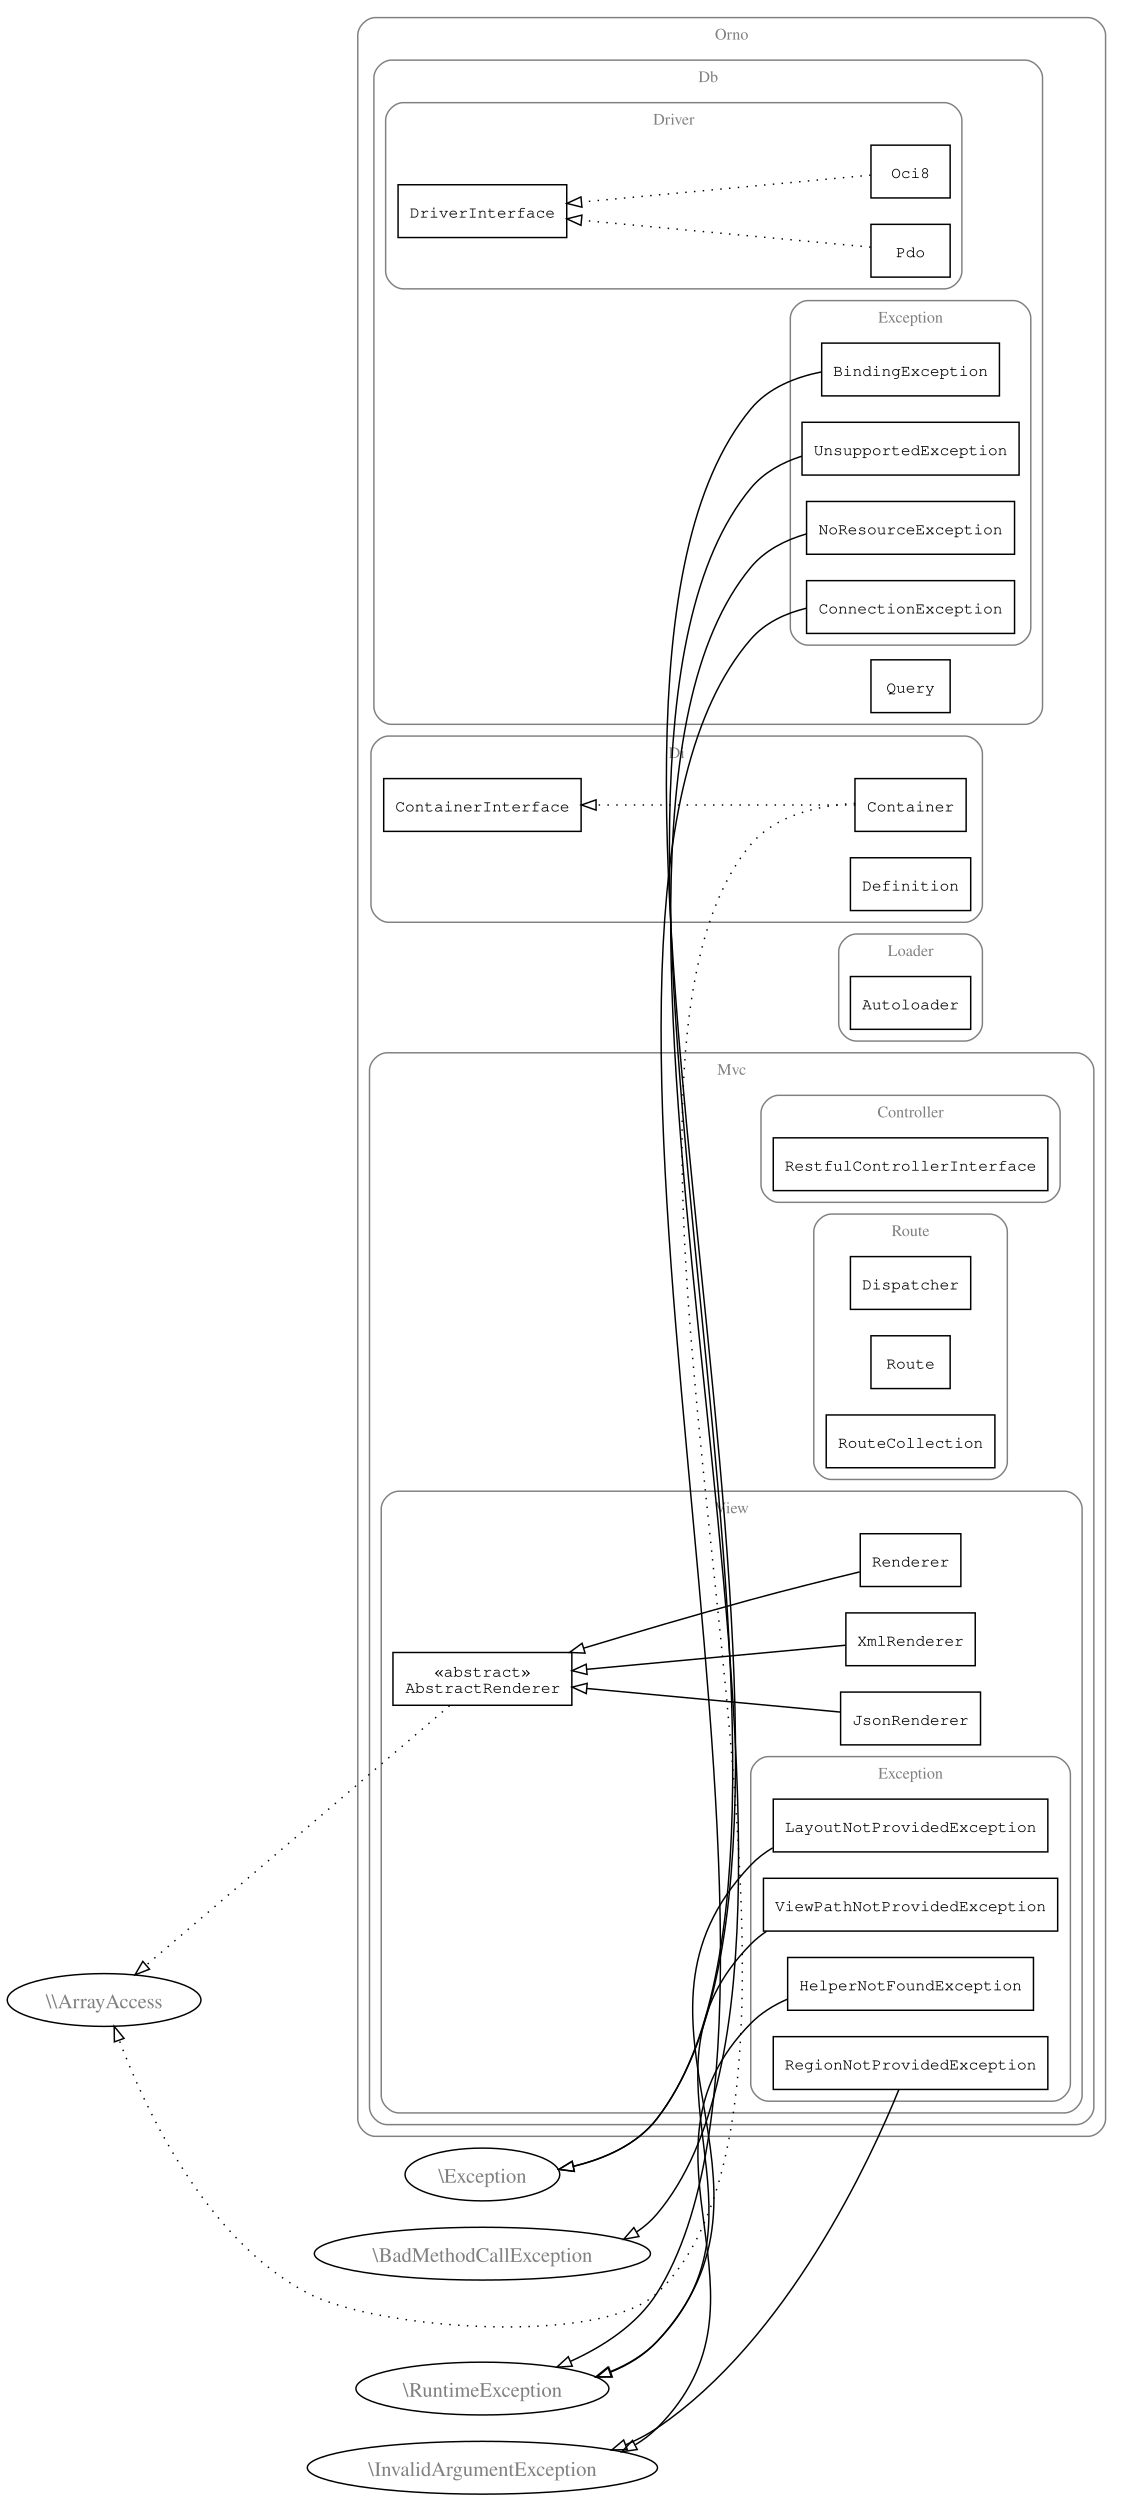
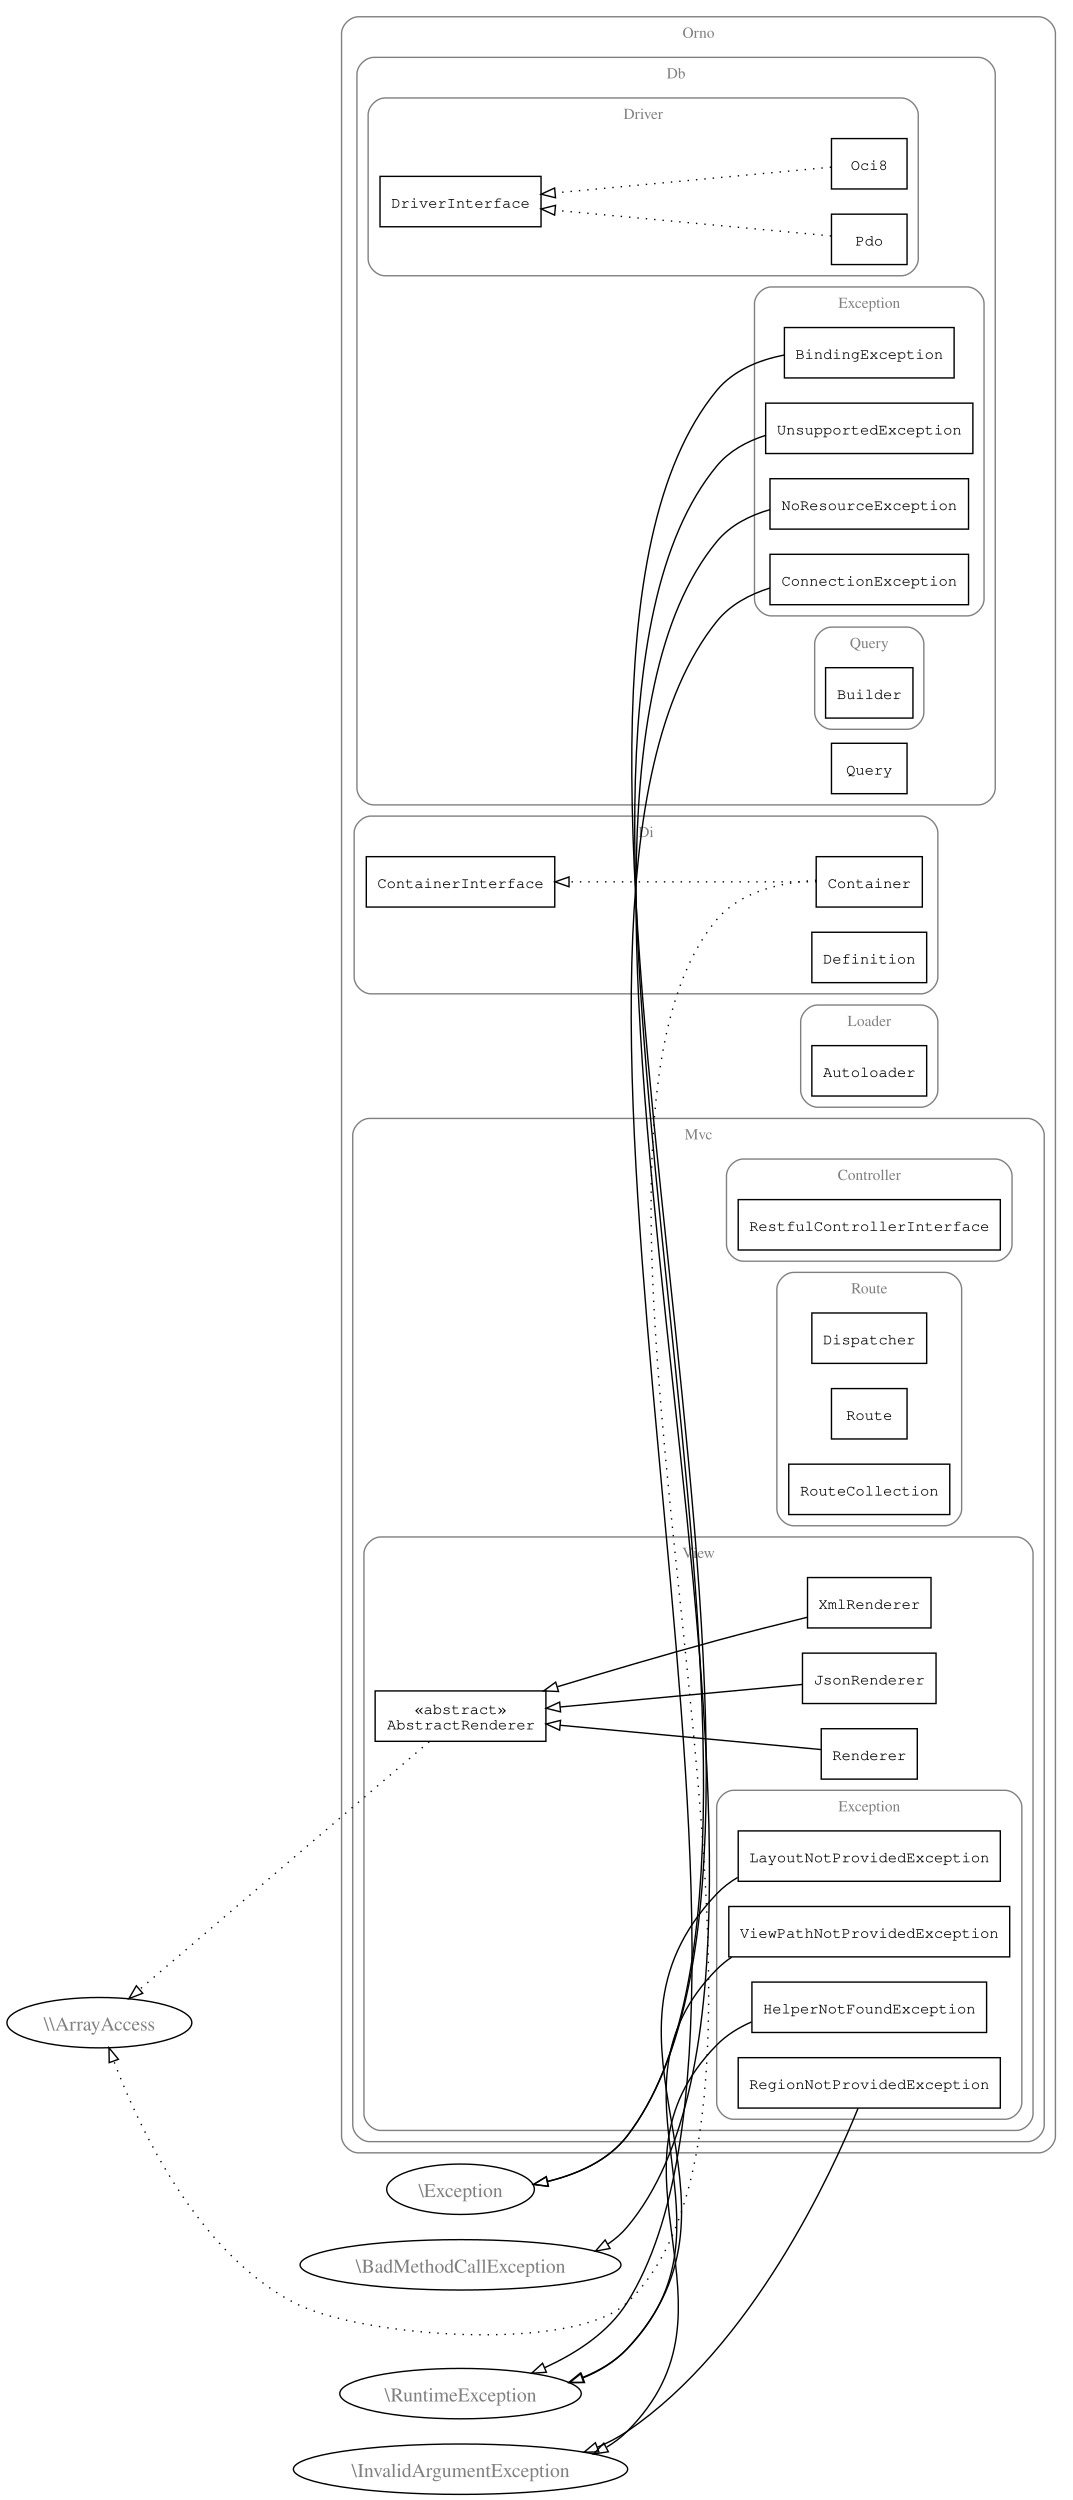
- <svg xmlns="http://www.w3.org/2000/svg" xmlns:xlink="http://www.w3.org/1999/xlink" width="766pt" height="1705pt" viewBox="0.00 0.00 766.00 1705.00">
-   <g id="graph0" class="graph" transform="scale(1 1) rotate(0) translate(4 1701)">
-     <polygon fill="white" stroke="white" points="-4,5 -4,-1701 763,-1701 763,5 -4,5" />
+ <svg xmlns="http://www.w3.org/2000/svg" xmlns:xlink="http://www.w3.org/1999/xlink" width="766pt" height="1786pt" viewBox="0.00 0.00 766.00 1786.00">
+   <g id="graph0" class="graph" transform="scale(1 1) rotate(0) translate(4 1782)">
+     <polygon fill="white" stroke="white" points="-4,5 -4,-1782 763,-1782 763,5 -4,5" />
    <g id="clust1" class="cluster">
-       <path fill="none" stroke="gray" d="M252,-244C252,-244 738,-244 738,-244 744,-244 750,-250 750,-256 750,-256 750,-1677 750,-1677 750,-1683 744,-1689 738,-1689 738,-1689 252,-1689 252,-1689 246,-1689 240,-1683 240,-1677 240,-1677 240,-256 240,-256 240,-250 246,-244 252,-244" />
-       <text text-anchor="middle" x="495" y="-1674" font-family="Times,serif" font-size="11.00" fill="gray">Orno</text>
+       <path fill="none" stroke="gray" d="M252,-244C252,-244 738,-244 738,-244 744,-244 750,-250 750,-256 750,-256 750,-1758 750,-1758 750,-1764 744,-1770 738,-1770 738,-1770 252,-1770 252,-1770 246,-1770 240,-1764 240,-1758 240,-1758 240,-256 240,-256 240,-250 246,-244 252,-244" />
+       <text text-anchor="middle" x="495" y="-1755" font-family="Times,serif" font-size="11.00" fill="gray">Orno</text>
    </g>
    <g id="clust2" class="cluster">
-       <path fill="none" stroke="gray" d="M263,-1207C263,-1207 695,-1207 695,-1207 701,-1207 707,-1213 707,-1219 707,-1219 707,-1648 707,-1648 707,-1654 701,-1660 695,-1660 695,-1660 263,-1660 263,-1660 257,-1660 251,-1654 251,-1648 251,-1648 251,-1219 251,-1219 251,-1213 257,-1207 263,-1207" />
-       <text text-anchor="middle" x="479" y="-1645" font-family="Times,serif" font-size="11.00" fill="gray">Db</text>
+       <path fill="none" stroke="gray" d="M263,-1207C263,-1207 695,-1207 695,-1207 701,-1207 707,-1213 707,-1219 707,-1219 707,-1729 707,-1729 707,-1735 701,-1741 695,-1741 695,-1741 263,-1741 263,-1741 257,-1741 251,-1735 251,-1729 251,-1729 251,-1219 251,-1219 251,-1213 257,-1207 263,-1207" />
+       <text text-anchor="middle" x="479" y="-1726" font-family="Times,serif" font-size="11.00" fill="gray">Db</text>
    </g>
    <g id="clust3" class="cluster">
-       <path fill="none" stroke="gray" d="M271,-1504C271,-1504 640,-1504 640,-1504 646,-1504 652,-1510 652,-1516 652,-1516 652,-1619 652,-1619 652,-1625 646,-1631 640,-1631 640,-1631 271,-1631 271,-1631 265,-1631 259,-1625 259,-1619 259,-1619 259,-1516 259,-1516 259,-1510 265,-1504 271,-1504" />
-       <text text-anchor="middle" x="455.5" y="-1616" font-family="Times,serif" font-size="11.00" fill="gray">Driver</text>
+       <path fill="none" stroke="gray" d="M271,-1585C271,-1585 640,-1585 640,-1585 646,-1585 652,-1591 652,-1597 652,-1597 652,-1700 652,-1700 652,-1706 646,-1712 640,-1712 640,-1712 271,-1712 271,-1712 265,-1712 259,-1706 259,-1700 259,-1700 259,-1597 259,-1597 259,-1591 265,-1585 271,-1585" />
+       <text text-anchor="middle" x="455.5" y="-1697" font-family="Times,serif" font-size="11.00" fill="gray">Driver</text>
    </g>
    <g id="clust4" class="cluster">
-       <path fill="none" stroke="gray" d="M547,-1261C547,-1261 687,-1261 687,-1261 693,-1261 699,-1267 699,-1273 699,-1273 699,-1484 699,-1484 699,-1490 693,-1496 687,-1496 687,-1496 547,-1496 547,-1496 541,-1496 535,-1490 535,-1484 535,-1484 535,-1273 535,-1273 535,-1267 541,-1261 547,-1261" />
-       <text text-anchor="middle" x="617" y="-1481" font-family="Times,serif" font-size="11.00" fill="gray">Exception</text>
-     </g>
-     <g id="clust7" class="cluster">
+       <path fill="none" stroke="gray" d="M547,-1342C547,-1342 687,-1342 687,-1342 693,-1342 699,-1348 699,-1354 699,-1354 699,-1565 699,-1565 699,-1571 693,-1577 687,-1577 687,-1577 547,-1577 547,-1577 541,-1577 535,-1571 535,-1565 535,-1565 535,-1354 535,-1354 535,-1348 541,-1342 547,-1342" />
+       <text text-anchor="middle" x="617" y="-1562" font-family="Times,serif" font-size="11.00" fill="gray">Exception</text>
+     </g>
+     <g id="clust5" class="cluster">
+       <path fill="none" stroke="gray" d="M590,-1261C590,-1261 644,-1261 644,-1261 650,-1261 656,-1267 656,-1273 656,-1273 656,-1322 656,-1322 656,-1328 650,-1334 644,-1334 644,-1334 590,-1334 590,-1334 584,-1334 578,-1328 578,-1322 578,-1322 578,-1273 578,-1273 578,-1267 584,-1261 590,-1261" />
+       <text text-anchor="middle" x="617" y="-1319" font-family="Times,serif" font-size="11.00" fill="gray">Query</text>
+     </g>
+     <g id="clust9" class="cluster">
      <path fill="none" stroke="gray" d="M261,-1072C261,-1072 654,-1072 654,-1072 660,-1072 666,-1078 666,-1084 666,-1084 666,-1187 666,-1187 666,-1193 660,-1199 654,-1199 654,-1199 261,-1199 261,-1199 255,-1199 249,-1193 249,-1187 249,-1187 249,-1084 249,-1084 249,-1078 255,-1072 261,-1072" />
      <text text-anchor="middle" x="457.5" y="-1184" font-family="Times,serif" font-size="11.00" fill="gray">Di</text>
    </g>
-     <g id="clust8" class="cluster">
+     <g id="clust10" class="cluster">
      <path fill="none" stroke="gray" d="M580,-991C580,-991 654,-991 654,-991 660,-991 666,-997 666,-1003 666,-1003 666,-1052 666,-1052 666,-1058 660,-1064 654,-1064 654,-1064 580,-1064 580,-1064 574,-1064 568,-1058 568,-1052 568,-1052 568,-1003 568,-1003 568,-997 574,-991 580,-991" />
      <text text-anchor="middle" x="617" y="-1049" font-family="Times,serif" font-size="11.00" fill="gray">Loader</text>
    </g>
-     <g id="clust9" class="cluster">
+     <g id="clust11" class="cluster">
      <path fill="none" stroke="gray" d="M260,-252C260,-252 730,-252 730,-252 736,-252 742,-258 742,-264 742,-264 742,-971 742,-971 742,-977 736,-983 730,-983 730,-983 260,-983 260,-983 254,-983 248,-977 248,-971 248,-971 248,-264 248,-264 248,-258 254,-252 260,-252" />
      <text text-anchor="middle" x="495" y="-968" font-family="Times,serif" font-size="11.00" fill="gray">Mvc</text>
    </g>
-     <g id="clust10" class="cluster">
+     <g id="clust12" class="cluster">
      <path fill="none" stroke="gray" d="M527,-881C527,-881 707,-881 707,-881 713,-881 719,-887 719,-893 719,-893 719,-942 719,-942 719,-948 713,-954 707,-954 707,-954 527,-954 527,-954 521,-954 515,-948 515,-942 515,-942 515,-893 515,-893 515,-887 521,-881 527,-881" />
      <text text-anchor="middle" x="617" y="-939" font-family="Times,serif" font-size="11.00" fill="gray">Controller</text>
    </g>
-     <g id="clust11" class="cluster">
+     <g id="clust13" class="cluster">
      <path fill="none" stroke="gray" d="M563,-692C563,-692 671,-692 671,-692 677,-692 683,-698 683,-704 683,-704 683,-861 683,-861 683,-867 677,-873 671,-873 671,-873 563,-873 563,-873 557,-873 551,-867 551,-861 551,-861 551,-704 551,-704 551,-698 557,-692 563,-692" />
      <text text-anchor="middle" x="617" y="-858" font-family="Times,serif" font-size="11.00" fill="gray">Route</text>
    </g>
-     <g id="clust12" class="cluster">
+     <g id="clust14" class="cluster">
      <path fill="none" stroke="gray" d="M268,-260C268,-260 722,-260 722,-260 728,-260 734,-266 734,-272 734,-272 734,-672 734,-672 734,-678 728,-684 722,-684 722,-684 268,-684 268,-684 262,-684 256,-678 256,-672 256,-672 256,-272 256,-272 256,-266 262,-260 268,-260" />
      <text text-anchor="middle" x="495" y="-669" font-family="Times,serif" font-size="11.00" fill="gray">View</text>
    </g>
-     <g id="clust13" class="cluster">
+     <g id="clust15" class="cluster">
      <path fill="none" stroke="gray" d="M520,-268C520,-268 714,-268 714,-268 720,-268 726,-274 726,-280 726,-280 726,-491 726,-491 726,-497 720,-503 714,-503 714,-503 520,-503 520,-503 514,-503 508,-497 508,-491 508,-491 508,-280 508,-280 508,-274 514,-268 520,-268" />
      <text text-anchor="middle" x="617" y="-488" font-family="Times,serif" font-size="11.00" fill="gray">Exception</text>
    </g>
    <g id="node1" class="node">
      <g id="a_node1">
        <a xlink:href="db.src.Orno.Db.Driver.DriverInterface.html" xlink:title="DriverInterface" target="_parent">
-           <polygon fill="none" stroke="black" points="382.516,-1575 267.484,-1575 267.484,-1539 382.516,-1539 382.516,-1575" />
-           <text text-anchor="middle" x="325" y="-1552.6" font-family="Courier,monospace" font-size="11.00">DriverInterface</text>
+           <polygon fill="none" stroke="black" points="382.516,-1656 267.484,-1656 267.484,-1620 382.516,-1620 382.516,-1656" />
+           <text text-anchor="middle" x="325" y="-1633.6" font-family="Courier,monospace" font-size="11.00">DriverInterface</text>
        </a>
      </g>
    </g>
    <g id="node2" class="node">
      <g id="a_node2">
        <a xlink:href="db.src.Orno.Db.Driver.Oci8.html" xlink:title="Oci8" target="_parent">
-           <polygon fill="none" stroke="black" points="644,-1602 590,-1602 590,-1566 644,-1566 644,-1602" />
-           <text text-anchor="middle" x="617" y="-1579.6" font-family="Courier,monospace" font-size="11.00">Oci8</text>
+           <polygon fill="none" stroke="black" points="644,-1683 590,-1683 590,-1647 644,-1647 644,-1683" />
+           <text text-anchor="middle" x="617" y="-1660.6" font-family="Courier,monospace" font-size="11.00">Oci8</text>
        </a>
      </g>
    </g>
    <g id="edge12" class="edge">
-       <path fill="none" stroke="black" stroke-dasharray="1,5" d="M589.753,-1581.56C545.64,-1577.45 455.331,-1569.04 392.763,-1563.22" />
-       <polygon fill="none" stroke="black" points="392.866,-1559.71 382.584,-1562.27 392.217,-1566.68 392.866,-1559.71" />
+       <path fill="none" stroke="black" stroke-dasharray="1,5" d="M589.753,-1662.56C545.64,-1658.45 455.331,-1650.04 392.763,-1644.22" />
+       <polygon fill="none" stroke="black" points="392.866,-1640.71 382.584,-1643.27 392.217,-1647.68 392.866,-1640.71" />
    </g>
    <g id="node3" class="node">
      <g id="a_node3">
        <a xlink:href="db.src.Orno.Db.Driver.Pdo.html" xlink:title="Pdo" target="_parent">
-           <polygon fill="none" stroke="black" points="644,-1548 590,-1548 590,-1512 644,-1512 644,-1548" />
-           <text text-anchor="middle" x="617" y="-1525.6" font-family="Courier,monospace" font-size="11.00">Pdo</text>
+           <polygon fill="none" stroke="black" points="644,-1629 590,-1629 590,-1593 644,-1593 644,-1629" />
+           <text text-anchor="middle" x="617" y="-1606.6" font-family="Courier,monospace" font-size="11.00">Pdo</text>
        </a>
      </g>
    </g>
    <g id="edge13" class="edge">
-       <path fill="none" stroke="black" stroke-dasharray="1,5" d="M589.753,-1532.44C545.64,-1536.55 455.331,-1544.96 392.763,-1550.78" />
-       <polygon fill="none" stroke="black" points="392.217,-1547.32 382.584,-1551.73 392.866,-1554.29 392.217,-1547.32" />
+       <path fill="none" stroke="black" stroke-dasharray="1,5" d="M589.753,-1613.44C545.64,-1617.55 455.331,-1625.96 392.763,-1631.78" />
+       <polygon fill="none" stroke="black" points="392.217,-1628.32 382.584,-1632.73 392.866,-1635.29 392.217,-1628.32" />
    </g>
    <g id="node4" class="node">
      <g id="a_node4">
        <a xlink:href="db.src.Orno.Db.Exception.BindingException.html" xlink:title="BindingException" target="_parent">
-           <polygon fill="none" stroke="black" points="677.618,-1467 556.382,-1467 556.382,-1431 677.618,-1431 677.618,-1467" />
-           <text text-anchor="middle" x="617" y="-1444.6" font-family="Courier,monospace" font-size="11.00">BindingException</text>
-         </a>
-       </g>
-     </g>
-     <g id="node25" class="node">
+           <polygon fill="none" stroke="black" points="677.618,-1548 556.382,-1548 556.382,-1512 677.618,-1512 677.618,-1548" />
+           <text text-anchor="middle" x="617" y="-1525.6" font-family="Courier,monospace" font-size="11.00">BindingException</text>
+         </a>
+       </g>
+     </g>
+     <g id="node26" class="node">
      <ellipse fill="none" stroke="black" cx="325" cy="-218" rx="52.742" ry="18" />
      <text text-anchor="middle" x="325" y="-212.4" font-family="Times,serif" font-size="14.00" fill="gray">\Exception</text>
    </g>
    <g id="edge1" class="edge">
-       <path fill="none" stroke="black" d="M556.3,-1447.36C538.145,-1443.76 519.876,-1436.38 508,-1422 342.753,-1221.91 602.497,-461.474 444,-256 430.382,-238.346 408.463,-228.758 387.191,-223.598" />
-       <polygon fill="none" stroke="black" points="387.678,-220.123 377.168,-221.465 386.221,-226.97 387.678,-220.123" />
+       <path fill="none" stroke="black" d="M556.27,-1528.39C538.113,-1524.78 519.851,-1517.4 508,-1503 331.687,-1288.74 613.085,-476.007 444,-256 430.414,-238.322 408.5,-228.729 387.224,-223.572" />
+       <polygon fill="none" stroke="black" points="387.708,-220.097 377.199,-221.441 386.253,-226.944 387.708,-220.097" />
    </g>
    <g id="node5" class="node">
      <g id="a_node5">
        <a xlink:href="db.src.Orno.Db.Exception.ConnectionException.html" xlink:title="ConnectionException" target="_parent">
-           <polygon fill="none" stroke="black" points="687.921,-1305 546.079,-1305 546.079,-1269 687.921,-1269 687.921,-1305" />
-           <text text-anchor="middle" x="617" y="-1282.6" font-family="Courier,monospace" font-size="11.00">ConnectionException</text>
-         </a>
-       </g>
-     </g>
-     <g id="node26" class="node">
+           <polygon fill="none" stroke="black" points="687.921,-1386 546.079,-1386 546.079,-1350 687.921,-1350 687.921,-1386" />
+           <text text-anchor="middle" x="617" y="-1363.6" font-family="Courier,monospace" font-size="11.00">ConnectionException</text>
+         </a>
+       </g>
+     </g>
+     <g id="node27" class="node">
      <ellipse fill="none" stroke="black" cx="325" cy="-72" rx="86.265" ry="18" />
      <text text-anchor="middle" x="325" y="-66.4" font-family="Times,serif" font-size="14.00" fill="gray">\RuntimeException</text>
    </g>
    <g id="edge2" class="edge">
-       <path fill="none" stroke="black" d="M546.133,-1286.25C531.607,-1282.74 517.766,-1276.29 508,-1265 343.724,-1075.13 577.788,-349.454 444,-137 430.532,-115.613 407.408,-100.7 385.181,-90.606" />
-       <polygon fill="none" stroke="black" points="386.311,-87.282 375.74,-86.57 383.559,-93.719 386.311,-87.282" />
+       <path fill="none" stroke="black" d="M546.031,-1361.91C531.418,-1357.34 517.564,-1349.91 508,-1338 340.663,-1129.6 586.03,-363.405 444,-137 430.569,-115.59 407.451,-100.673 385.218,-90.582" />
+       <polygon fill="none" stroke="black" points="386.345,-87.258 375.774,-86.549 383.595,-93.695 386.345,-87.258" />
    </g>
    <g id="node6" class="node">
      <g id="a_node6">
        <a xlink:href="db.src.Orno.Db.Exception.NoResourceException.html" xlink:title="NoResourceException" target="_parent">
-           <polygon fill="none" stroke="black" points="687.921,-1359 546.079,-1359 546.079,-1323 687.921,-1323 687.921,-1359" />
-           <text text-anchor="middle" x="617" y="-1336.6" font-family="Courier,monospace" font-size="11.00">NoResourceException</text>
-         </a>
-       </g>
-     </g>
-     <g id="node27" class="node">
+           <polygon fill="none" stroke="black" points="687.921,-1440 546.079,-1440 546.079,-1404 687.921,-1404 687.921,-1440" />
+           <text text-anchor="middle" x="617" y="-1417.6" font-family="Courier,monospace" font-size="11.00">NoResourceException</text>
+         </a>
+       </g>
+     </g>
+     <g id="node28" class="node">
      <ellipse fill="none" stroke="black" cx="325" cy="-164" rx="114.622" ry="18" />
      <text text-anchor="middle" x="325" y="-158.4" font-family="Times,serif" font-size="14.00" fill="gray">\BadMethodCallException</text>
    </g>
    <g id="edge3" class="edge">
-       <path fill="none" stroke="black" d="M546.189,-1336.92C531.569,-1332.75 517.673,-1325.69 508,-1314 348.626,-1121.44 605.295,-381.956 444,-191 440.004,-186.269 435.364,-182.269 430.282,-178.895" />
-       <polygon fill="none" stroke="black" points="431.765,-175.712 421.346,-173.789 428.292,-181.79 431.765,-175.712" />
+       <path fill="none" stroke="black" d="M546.156,-1417.94C531.538,-1413.77 517.651,-1406.71 508,-1395 337.562,-1188.27 616.501,-396.016 444,-191 440.013,-186.261 435.38,-182.256 430.303,-178.877" />
+       <polygon fill="none" stroke="black" points="431.792,-175.697 421.375,-173.765 428.314,-181.772 431.792,-175.697" />
    </g>
    <g id="node7" class="node">
      <g id="a_node7">
        <a xlink:href="db.src.Orno.Db.Exception.UnsupportedException.html" xlink:title="UnsupportedException" target="_parent">
-           <polygon fill="none" stroke="black" points="691.021,-1413 542.979,-1413 542.979,-1377 691.021,-1377 691.021,-1413" />
-           <text text-anchor="middle" x="617" y="-1390.6" font-family="Courier,monospace" font-size="11.00">UnsupportedException</text>
+           <polygon fill="none" stroke="black" points="691.021,-1494 542.979,-1494 542.979,-1458 691.021,-1458 691.021,-1494" />
+           <text text-anchor="middle" x="617" y="-1471.6" font-family="Courier,monospace" font-size="11.00">UnsupportedException</text>
        </a>
      </g>
    </g>
    <g id="edge4" class="edge">
-       <path fill="none" stroke="black" d="M542.855,-1389.9C529.474,-1385.64 516.937,-1378.79 508,-1368 350.129,-1177.36 595.44,-451.786 444,-256 430.359,-238.364 408.435,-228.779 387.166,-223.617" />
-       <polygon fill="none" stroke="black" points="387.655,-220.143 377.145,-221.482 386.197,-226.989 387.655,-220.143" />
+       <path fill="none" stroke="black" d="M542.823,-1470.93C529.444,-1466.66 516.916,-1459.81 508,-1449 339.064,-1244.19 606.026,-466.318 444,-256 430.393,-238.338 408.476,-228.748 387.202,-223.589" />
+       <polygon fill="none" stroke="black" points="387.688,-220.114 377.179,-221.456 386.232,-226.961 387.688,-220.114" />
    </g>
    <g id="node8" class="node">
      <g id="a_node8">
+         <a xlink:href="db.src.Orno.Db.Query.Builder.html" xlink:title="Builder" target="_parent">
+           <polygon fill="none" stroke="black" points="648.208,-1305 585.792,-1305 585.792,-1269 648.208,-1269 648.208,-1305" />
+           <text text-anchor="middle" x="617" y="-1282.6" font-family="Courier,monospace" font-size="11.00">Builder</text>
+         </a>
+       </g>
+     </g>
+     <g id="node9" class="node">
+       <g id="a_node9">
        <a xlink:href="db.src.Orno.Db.Query.html" xlink:title="Query" target="_parent">
          <polygon fill="none" stroke="black" points="644,-1251 590,-1251 590,-1215 644,-1215 644,-1251" />
          <text text-anchor="middle" x="617" y="-1228.6" font-family="Courier,monospace" font-size="11.00">Query</text>
        </a>
      </g>
    </g>
-     <g id="node9" class="node">
-       <g id="a_node9">
+     <g id="node10" class="node">
+       <g id="a_node10">
        <a xlink:href="di.src.Orno.Di.Container.html" xlink:title="Container" target="_parent">
          <polygon fill="none" stroke="black" points="654.911,-1170 579.089,-1170 579.089,-1134 654.911,-1134 654.911,-1170" />
          <text text-anchor="middle" x="617" y="-1147.6" font-family="Courier,monospace" font-size="11.00">Container</text>
        </a>
      </g>
    </g>
-     <g id="node10" class="node">
-       <g id="a_node10">
+     <g id="node11" class="node">
+       <g id="a_node11">
        <a xlink:href="di.src.Orno.Di.ContainerInterface.html" xlink:title="ContainerInterface" target="_parent">
          <polygon fill="none" stroke="black" points="392.319,-1170 257.681,-1170 257.681,-1134 392.319,-1134 392.319,-1170" />
          <text text-anchor="middle" x="325" y="-1147.6" font-family="Courier,monospace" font-size="11.00">ContainerInterface</text>
        </a>
      </g>
    </g>
    <g id="edge14" class="edge">
      <path fill="none" stroke="black" stroke-dasharray="1,5" d="M579.271,-1152C535.059,-1152 459.645,-1152 402.578,-1152" />
      <polygon fill="none" stroke="black" points="402.508,-1148.5 392.508,-1152 402.508,-1155.5 402.508,-1148.5" />
    </g>
-     <g id="node29" class="node">
+     <g id="node30" class="node">
      <ellipse fill="none" stroke="black" cx="67" cy="-337" rx="66.044" ry="18" />
      <text text-anchor="middle" x="67" y="-331.4" font-family="Times,serif" font-size="14.00" fill="gray">\\ArrayAccess</text>
    </g>
    <g id="edge15" class="edge">
      <path fill="none" stroke="black" stroke-dasharray="1,5" d="M579.205,-1153.13C555.134,-1151.73 525.085,-1145.48 508,-1125 367.063,-956.052 604.524,-287.462 444,-137 405.412,-100.831 252.829,-112.417 206,-137 136.028,-173.732 94.566,-263.802 77.357,-309.478" />
      <polygon fill="none" stroke="black" points="74.009,-308.444 73.867,-319.038 80.584,-310.845 74.009,-308.444" />
    </g>
-     <g id="node11" class="node">
-       <g id="a_node11">
+     <g id="node12" class="node">
+       <g id="a_node12">
        <a xlink:href="di.src.Orno.Di.Definition.html" xlink:title="Definition" target="_parent">
          <polygon fill="none" stroke="black" points="658.011,-1116 575.989,-1116 575.989,-1080 658.011,-1080 658.011,-1116" />
          <text text-anchor="middle" x="617" y="-1093.6" font-family="Courier,monospace" font-size="11.00">Definition</text>
        </a>
      </g>
    </g>
-     <g id="node12" class="node">
-       <g id="a_node12">
+     <g id="node13" class="node">
+       <g id="a_node13">
        <a xlink:href="loader.src.Orno.Loader.Autoloader.html" xlink:title="Autoloader" target="_parent">
          <polygon fill="none" stroke="black" points="658.011,-1035 575.989,-1035 575.989,-999 658.011,-999 658.011,-1035" />
          <text text-anchor="middle" x="617" y="-1012.6" font-family="Courier,monospace" font-size="11.00">Autoloader</text>
        </a>
      </g>
    </g>
-     <g id="node13" class="node">
-       <g id="a_node13">
+     <g id="node14" class="node">
+       <g id="a_node14">
        <a xlink:href="mvc.src.Orno.Mvc.Controller.RestfulControllerInterface.html" xlink:title="RestfulControllerInterface" target="_parent">
          <polygon fill="none" stroke="black" points="710.628,-925 523.372,-925 523.372,-889 710.628,-889 710.628,-925" />
          <text text-anchor="middle" x="617" y="-902.6" font-family="Courier,monospace" font-size="11.00">RestfulControllerInterface</text>
        </a>
      </g>
    </g>
-     <g id="node14" class="node">
-       <g id="a_node14">
+     <g id="node15" class="node">
+       <g id="a_node15">
        <a xlink:href="mvc.src.Orno.Mvc.Route.Dispatcher.html" xlink:title="Dispatcher" target="_parent">
          <polygon fill="none" stroke="black" points="658.011,-844 575.989,-844 575.989,-808 658.011,-808 658.011,-844" />
          <text text-anchor="middle" x="617" y="-821.6" font-family="Courier,monospace" font-size="11.00">Dispatcher</text>
        </a>
      </g>
    </g>
-     <g id="node15" class="node">
-       <g id="a_node15">
+     <g id="node16" class="node">
+       <g id="a_node16">
        <a xlink:href="mvc.src.Orno.Mvc.Route.Route.html" xlink:title="Route" target="_parent">
          <polygon fill="none" stroke="black" points="644,-790 590,-790 590,-754 644,-754 644,-790" />
          <text text-anchor="middle" x="617" y="-767.6" font-family="Courier,monospace" font-size="11.00">Route</text>
        </a>
      </g>
    </g>
-     <g id="node16" class="node">
-       <g id="a_node16">
+     <g id="node17" class="node">
+       <g id="a_node17">
        <a xlink:href="mvc.src.Orno.Mvc.Route.RouteCollection.html" xlink:title="RouteCollection" target="_parent">
          <polygon fill="none" stroke="black" points="674.516,-736 559.484,-736 559.484,-700 674.516,-700 674.516,-736" />
          <text text-anchor="middle" x="617" y="-713.6" font-family="Courier,monospace" font-size="11.00">RouteCollection</text>
        </a>
      </g>
    </g>
-     <g id="node17" class="node">
-       <g id="a_node17">
+     <g id="node18" class="node">
+       <g id="a_node18">
        <a xlink:href="mvc.src.Orno.Mvc.View.Exception.HelperNotFoundException.html" xlink:title="HelperNotFoundException" target="_parent">
          <polygon fill="none" stroke="black" points="700.825,-366 533.175,-366 533.175,-330 700.825,-330 700.825,-366" />
          <text text-anchor="middle" x="617" y="-343.6" font-family="Courier,monospace" font-size="11.00">HelperNotFoundException</text>
        </a>
      </g>
    </g>
-     <g id="node28" class="node">
+     <g id="node29" class="node">
      <ellipse fill="none" stroke="black" cx="325" cy="-18" rx="119.421" ry="18" />
      <text text-anchor="middle" x="325" y="-12.4" font-family="Times,serif" font-size="14.00" fill="gray">\InvalidArgumentException</text>
    </g>
    <g id="edge5" class="edge">
      <path fill="none" stroke="black" d="M532.98,-337.543C523.685,-333.536 515.045,-328.167 508,-321 419.726,-231.201 533.17,-133.91 444,-45 439.614,-40.627 434.675,-36.904 429.367,-33.737" />
      <polygon fill="none" stroke="black" points="430.605,-30.436 420.12,-28.919 427.371,-36.644 430.605,-30.436" />
    </g>
-     <g id="node18" class="node">
-       <g id="a_node18">
+     <g id="node19" class="node">
+       <g id="a_node19">
        <a xlink:href="mvc.src.Orno.Mvc.View.Exception.LayoutNotProvidedException.html" xlink:title="LayoutNotProvidedException" target="_parent">
          <polygon fill="none" stroke="black" points="710.628,-474 523.372,-474 523.372,-438 710.628,-438 710.628,-474" />
          <text text-anchor="middle" x="617" y="-451.6" font-family="Courier,monospace" font-size="11.00">LayoutNotProvidedException</text>
        </a>
      </g>
    </g>
    <g id="edge6" class="edge">
      <path fill="none" stroke="black" d="M522.925,-440.753C517.451,-437.502 512.394,-433.622 508,-429 406.565,-322.304 544.372,-211.697 444,-104 435.379,-94.749 424.38,-88.071 412.576,-83.269" />
      <polygon fill="none" stroke="black" points="413.562,-79.904 402.968,-79.807 411.189,-86.49 413.562,-79.904" />
    </g>
-     <g id="node19" class="node">
-       <g id="a_node19">
+     <g id="node20" class="node">
+       <g id="a_node20">
        <a xlink:href="mvc.src.Orno.Mvc.View.Exception.RegionNotProvidedException.html" xlink:title="RegionNotProvidedException" target="_parent">
          <polygon fill="none" stroke="black" points="710.628,-312 523.372,-312 523.372,-276 710.628,-276 710.628,-312" />
          <text text-anchor="middle" x="617" y="-289.6" font-family="Courier,monospace" font-size="11.00">RegionNotProvidedException</text>
        </a>
      </g>
    </g>
    <g id="edge7" class="edge">
      <path fill="none" stroke="black" d="M608.995,-275.826C590.096,-229.349 533.377,-105.573 444,-45 437.456,-40.565 430.287,-36.85 422.819,-33.74" />
      <polygon fill="none" stroke="black" points="423.814,-30.375 413.223,-30.115 421.34,-36.923 423.814,-30.375" />
    </g>
-     <g id="node20" class="node">
-       <g id="a_node20">
+     <g id="node21" class="node">
+       <g id="a_node21">
        <a xlink:href="mvc.src.Orno.Mvc.View.Exception.ViewPathNotProvidedException.html" xlink:title="ViewPathNotProvidedException" target="_parent">
          <polygon fill="none" stroke="black" points="717.33,-420 516.67,-420 516.67,-384 717.33,-384 717.33,-420" />
          <text text-anchor="middle" x="617" y="-397.6" font-family="Courier,monospace" font-size="11.00">ViewPathNotProvidedException</text>
        </a>
      </g>
    </g>
    <g id="edge8" class="edge">
      <path fill="none" stroke="black" d="M518.698,-383.801C514.855,-381.221 511.258,-378.301 508,-375 421.064,-286.92 530.058,-192.938 444,-104 435.149,-94.852 423.969,-88.234 412.037,-83.463" />
      <polygon fill="none" stroke="black" points="412.932,-80.067 402.338,-80.019 410.59,-86.663 412.932,-80.067" />
    </g>
-     <g id="node21" class="node">
-       <g id="a_node21">
+     <g id="node22" class="node">
+       <g id="a_node22">
        <a xlink:href="mvc.src.Orno.Mvc.View.AbstractRenderer.html" xlink:title="«abstract»&lt;br/&gt;AbstractRenderer" target="_parent">
          <polygon fill="none" stroke="black" points="386,-574 264,-574 264,-538 386,-538 386,-574" />
          <text text-anchor="start" x="292" y="-557.5" font-family="Courier,monospace" font-size="11.00">«abstract»</text>
          <text text-anchor="start" x="272.5" y="-546.5" font-family="Courier,monospace" font-size="11.00">AbstractRenderer</text>
        </a>
      </g>
    </g>
    <g id="edge16" class="edge">
      <path fill="none" stroke="black" stroke-dasharray="1,5" d="M302.614,-537.705C256.417,-498.184 147.325,-404.86 95.832,-360.809" />
      <polygon fill="none" stroke="black" points="97.954,-358.019 88.08,-354.178 93.404,-363.338 97.954,-358.019" />
    </g>
-     <g id="node22" class="node">
-       <g id="a_node22">
-         <a xlink:href="mvc.src.Orno.Mvc.View.JsonRenderer.html" xlink:title="JsonRenderer" target="_parent">
-           <polygon fill="none" stroke="black" points="664.713,-547 569.287,-547 569.287,-511 664.713,-511 664.713,-547" />
-           <text text-anchor="middle" x="617" y="-524.6" font-family="Courier,monospace" font-size="11.00">JsonRenderer</text>
-         </a>
-       </g>
-     </g>
-     <g id="edge9" class="edge">
-       <path fill="none" stroke="black" d="M569.084,-533.368C522.323,-537.722 449.942,-544.461 396.311,-549.454" />
-       <polygon fill="none" stroke="black" points="395.82,-545.984 386.188,-550.396 396.469,-552.954 395.82,-545.984" />
-     </g>
    <g id="node23" class="node">
      <g id="a_node23">
-         <a xlink:href="mvc.src.Orno.Mvc.View.Renderer.html" xlink:title="Renderer" target="_parent">
-           <polygon fill="none" stroke="black" points="651.309,-655 582.691,-655 582.691,-619 651.309,-619 651.309,-655" />
-           <text text-anchor="middle" x="617" y="-632.6" font-family="Courier,monospace" font-size="11.00">Renderer</text>
-         </a>
-       </g>
-     </g>
-     <g id="edge10" class="edge">
-       <path fill="none" stroke="black" d="M582.335,-628.982C560.978,-623.798 532.796,-616.775 508,-610 470.237,-599.683 428.338,-587.315 394.269,-577.02" />
-       <polygon fill="none" stroke="black" points="395.005,-573.586 384.42,-574.036 392.976,-580.286 395.005,-573.586" />
+         <a xlink:href="mvc.src.Orno.Mvc.View.JsonRenderer.html" xlink:title="JsonRenderer" target="_parent">
+           <polygon fill="none" stroke="black" points="664.713,-601 569.287,-601 569.287,-565 664.713,-565 664.713,-601" />
+           <text text-anchor="middle" x="617" y="-578.6" font-family="Courier,monospace" font-size="11.00">JsonRenderer</text>
+         </a>
+       </g>
+     </g>
+     <g id="edge9" class="edge">
+       <path fill="none" stroke="black" d="M569.084,-578.632C522.323,-574.278 449.942,-567.539 396.311,-562.546" />
+       <polygon fill="none" stroke="black" points="396.469,-559.046 386.188,-561.604 395.82,-566.016 396.469,-559.046" />
    </g>
    <g id="node24" class="node">
      <g id="a_node24">
+         <a xlink:href="mvc.src.Orno.Mvc.View.Renderer.html" xlink:title="Renderer" target="_parent">
+           <polygon fill="none" stroke="black" points="651.309,-547 582.691,-547 582.691,-511 651.309,-511 651.309,-547" />
+           <text text-anchor="middle" x="617" y="-524.6" font-family="Courier,monospace" font-size="11.00">Renderer</text>
+         </a>
+       </g>
+     </g>
+     <g id="edge10" class="edge">
+       <path fill="none" stroke="black" d="M582.45,-532.124C537.137,-536.342 455.259,-543.966 396.191,-549.465" />
+       <polygon fill="none" stroke="black" points="395.812,-545.985 386.18,-550.397 396.461,-552.955 395.812,-545.985" />
+     </g>
+     <g id="node25" class="node">
+       <g id="a_node25">
        <a xlink:href="mvc.src.Orno.Mvc.View.XmlRenderer.html" xlink:title="XmlRenderer" target="_parent">
-           <polygon fill="none" stroke="black" points="661.113,-601 572.887,-601 572.887,-565 661.113,-565 661.113,-601" />
-           <text text-anchor="middle" x="617" y="-578.6" font-family="Courier,monospace" font-size="11.00">XmlRenderer</text>
+           <polygon fill="none" stroke="black" points="661.113,-655 572.887,-655 572.887,-619 661.113,-619 661.113,-655" />
+           <text text-anchor="middle" x="617" y="-632.6" font-family="Courier,monospace" font-size="11.00">XmlRenderer</text>
        </a>
      </g>
    </g>
    <g id="edge11" class="edge">
-       <path fill="none" stroke="black" d="M572.584,-578.958C525.951,-574.616 451.147,-567.652 396.144,-562.531" />
-       <polygon fill="none" stroke="black" points="396.396,-559.039 386.115,-561.597 395.747,-566.009 396.396,-559.039" />
+       <path fill="none" stroke="black" d="M572.794,-626.654C552.995,-621.796 529.254,-615.807 508,-610 470.237,-599.683 428.338,-587.315 394.269,-577.02" />
+       <polygon fill="none" stroke="black" points="395.005,-573.586 384.42,-574.036 392.976,-580.286 395.005,-573.586" />
    </g>
  </g>
</svg>
